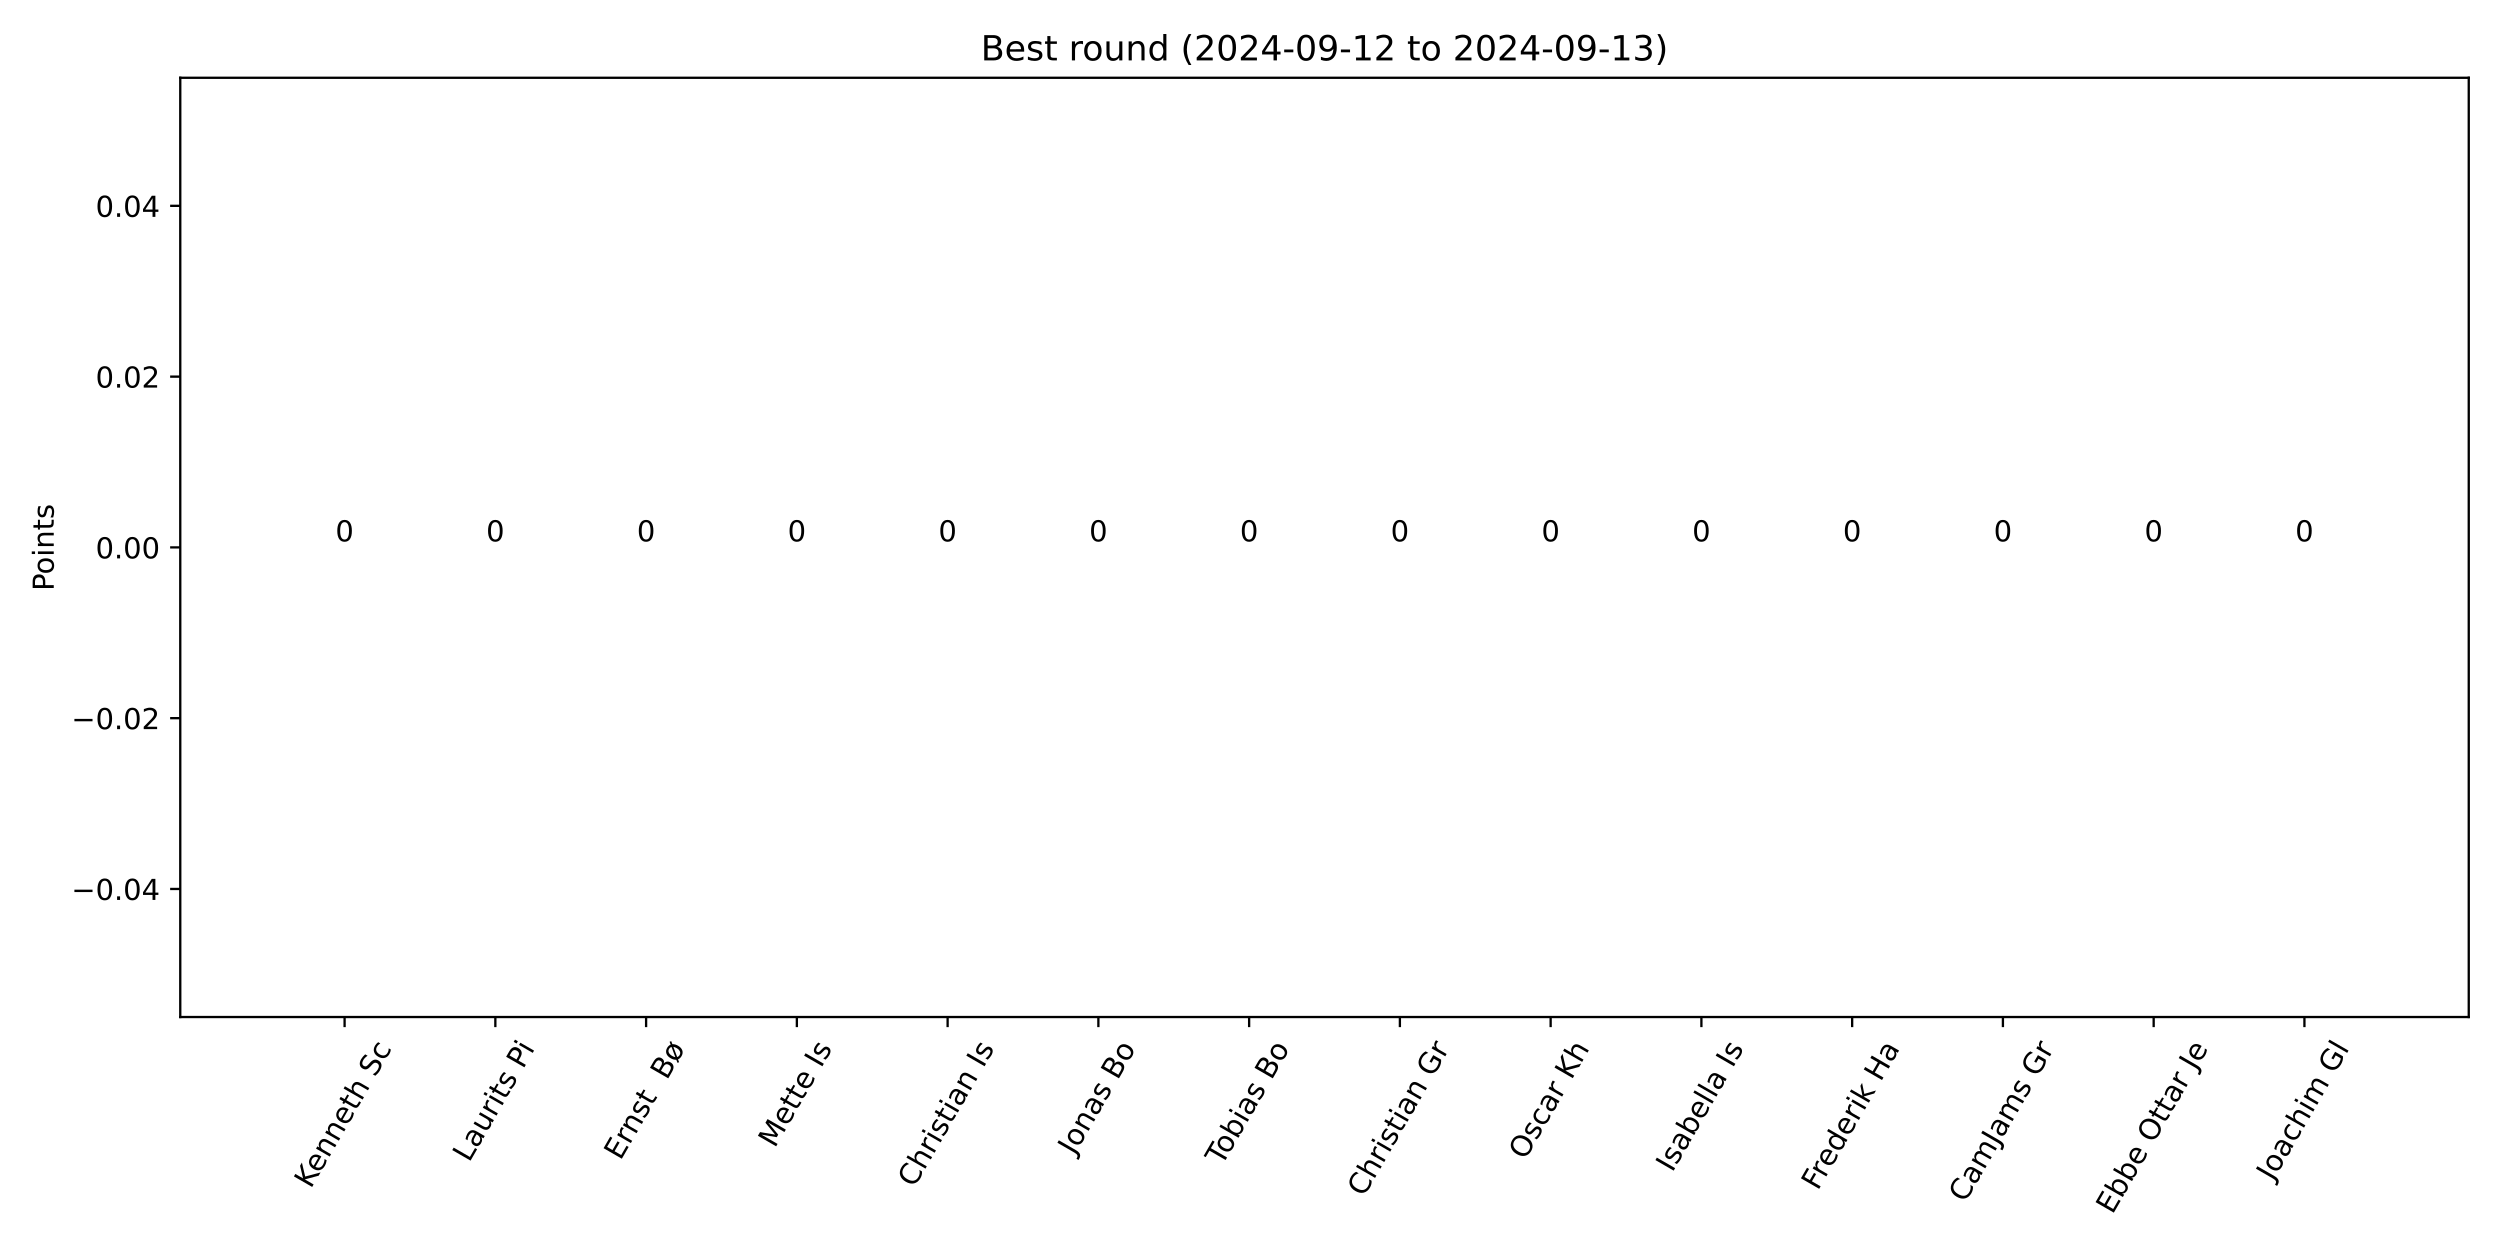
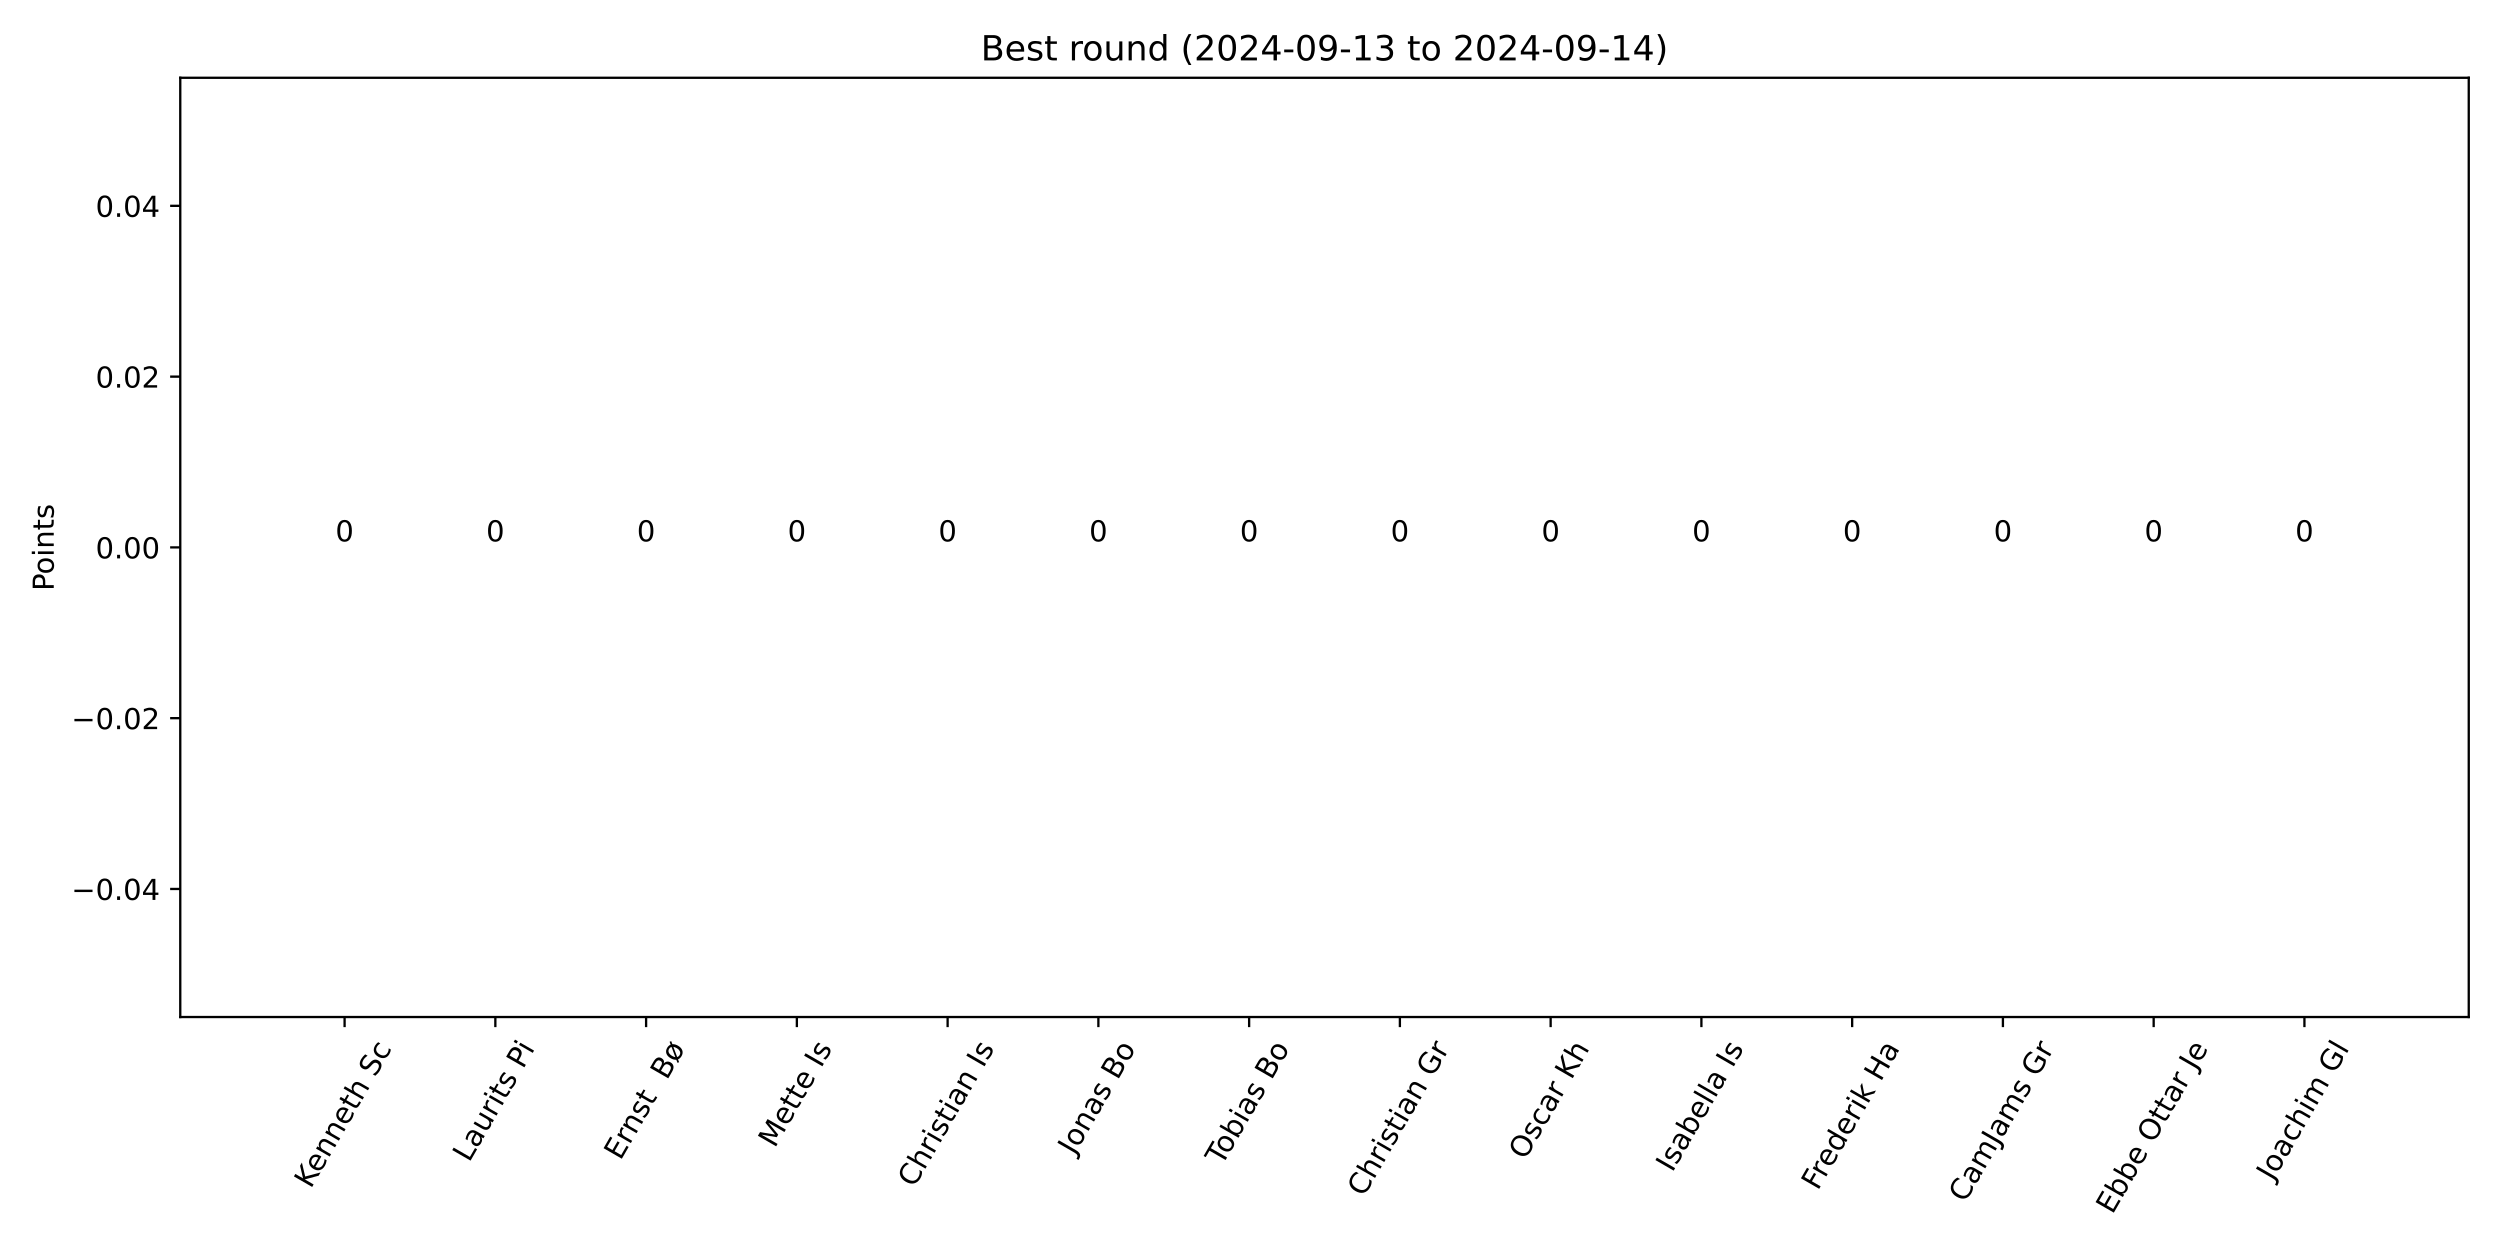
<svg xmlns="http://www.w3.org/2000/svg" xmlns:xlink="http://www.w3.org/1999/xlink" width="864pt" height="432pt" viewBox="0 0 864 432" version="1.1">
  <defs>
    <style type="text/css">*{stroke-linejoin: round; stroke-linecap: butt}</style>
  </defs>
  <g id="figure_1">
    <g id="patch_1">
      <path d="M 0 432  L 864 432  L 864 0  L 0 0  z " style="fill: #ffffff" />
    </g>
    <g id="axes_1">
      <g id="patch_2">
        <path d="M 62.3 351.483  L 853.2 351.483  L 853.2 26.88  L 62.3 26.88  z " style="fill: #ffffff" />
      </g>
      <g id="patch_3">
-         <path d="M 98.25 189.181  L 139.931 189.181  L 139.931 189.181  L 98.25 189.181  z " clip-path="url(#pc762f41854)" style="fill: #1e90ff" />
+         <path d="M 98.25 189.181  L 139.931 189.181  L 139.931 189.181  L 98.25 189.181  z " clip-path="url(#pd5df8dc988)" style="fill: #1e90ff" />
      </g>
      <g id="patch_4">
-         <path d="M 150.351 189.181  L 192.033 189.181  L 192.033 189.181  L 150.351 189.181  z " clip-path="url(#pc762f41854)" style="fill: #1e90ff" />
+         <path d="M 150.351 189.181  L 192.033 189.181  L 192.033 189.181  L 150.351 189.181  z " clip-path="url(#pd5df8dc988)" style="fill: #1e90ff" />
      </g>
      <g id="patch_5">
-         <path d="M 202.453 189.181  L 244.134 189.181  L 244.134 189.181  L 202.453 189.181  z " clip-path="url(#pc762f41854)" style="fill: #1e90ff" />
+         <path d="M 202.453 189.181  L 244.134 189.181  L 244.134 189.181  L 202.453 189.181  z " clip-path="url(#pd5df8dc988)" style="fill: #1e90ff" />
      </g>
      <g id="patch_6">
-         <path d="M 254.554 189.181  L 296.236 189.181  L 296.236 189.181  L 254.554 189.181  z " clip-path="url(#pc762f41854)" style="fill: #1e90ff" />
+         <path d="M 254.554 189.181  L 296.236 189.181  L 296.236 189.181  L 254.554 189.181  z " clip-path="url(#pd5df8dc988)" style="fill: #1e90ff" />
      </g>
      <g id="patch_7">
-         <path d="M 306.656 189.181  L 348.337 189.181  L 348.337 189.181  L 306.656 189.181  z " clip-path="url(#pc762f41854)" style="fill: #1e90ff" />
+         <path d="M 306.656 189.181  L 348.337 189.181  L 348.337 189.181  L 306.656 189.181  z " clip-path="url(#pd5df8dc988)" style="fill: #1e90ff" />
      </g>
      <g id="patch_8">
-         <path d="M 358.757 189.181  L 400.438 189.181  L 400.438 189.181  L 358.757 189.181  z " clip-path="url(#pc762f41854)" style="fill: #1e90ff" />
+         <path d="M 358.757 189.181  L 400.438 189.181  L 400.438 189.181  L 358.757 189.181  z " clip-path="url(#pd5df8dc988)" style="fill: #1e90ff" />
      </g>
      <g id="patch_9">
-         <path d="M 410.859 189.181  L 452.54 189.181  L 452.54 189.181  L 410.859 189.181  z " clip-path="url(#pc762f41854)" style="fill: #1e90ff" />
+         <path d="M 410.859 189.181  L 452.54 189.181  L 452.54 189.181  L 410.859 189.181  z " clip-path="url(#pd5df8dc988)" style="fill: #1e90ff" />
      </g>
      <g id="patch_10">
-         <path d="M 462.96 189.181  L 504.641 189.181  L 504.641 189.181  L 462.96 189.181  z " clip-path="url(#pc762f41854)" style="fill: #1e90ff" />
+         <path d="M 462.96 189.181  L 504.641 189.181  L 504.641 189.181  L 462.96 189.181  z " clip-path="url(#pd5df8dc988)" style="fill: #1e90ff" />
      </g>
      <g id="patch_11">
-         <path d="M 515.062 189.181  L 556.743 189.181  L 556.743 189.181  L 515.062 189.181  z " clip-path="url(#pc762f41854)" style="fill: #1e90ff" />
+         <path d="M 515.062 189.181  L 556.743 189.181  L 556.743 189.181  L 515.062 189.181  z " clip-path="url(#pd5df8dc988)" style="fill: #1e90ff" />
      </g>
      <g id="patch_12">
-         <path d="M 567.163 189.181  L 608.844 189.181  L 608.844 189.181  L 567.163 189.181  z " clip-path="url(#pc762f41854)" style="fill: #1e90ff" />
+         <path d="M 567.163 189.181  L 608.844 189.181  L 608.844 189.181  L 567.163 189.181  z " clip-path="url(#pd5df8dc988)" style="fill: #1e90ff" />
      </g>
      <g id="patch_13">
-         <path d="M 619.264 189.181  L 660.946 189.181  L 660.946 189.181  L 619.264 189.181  z " clip-path="url(#pc762f41854)" style="fill: #1e90ff" />
+         <path d="M 619.264 189.181  L 660.946 189.181  L 660.946 189.181  L 619.264 189.181  z " clip-path="url(#pd5df8dc988)" style="fill: #1e90ff" />
      </g>
      <g id="patch_14">
-         <path d="M 671.366 189.181  L 713.047 189.181  L 713.047 189.181  L 671.366 189.181  z " clip-path="url(#pc762f41854)" style="fill: #1e90ff" />
+         <path d="M 671.366 189.181  L 713.047 189.181  L 713.047 189.181  L 671.366 189.181  z " clip-path="url(#pd5df8dc988)" style="fill: #1e90ff" />
      </g>
      <g id="patch_15">
-         <path d="M 723.467 189.181  L 765.149 189.181  L 765.149 189.181  L 723.467 189.181  z " clip-path="url(#pc762f41854)" style="fill: #1e90ff" />
+         <path d="M 723.467 189.181  L 765.149 189.181  L 765.149 189.181  L 723.467 189.181  z " clip-path="url(#pd5df8dc988)" style="fill: #1e90ff" />
      </g>
      <g id="patch_16">
-         <path d="M 775.569 189.181  L 817.25 189.181  L 817.25 189.181  L 775.569 189.181  z " clip-path="url(#pc762f41854)" style="fill: #1e90ff" />
+         <path d="M 775.569 189.181  L 817.25 189.181  L 817.25 189.181  L 775.569 189.181  z " clip-path="url(#pd5df8dc988)" style="fill: #1e90ff" />
      </g>
      <g id="matplotlib.axis_1">
        <g id="xtick_1">
          <g id="line2d_1">
            <defs>
-               <path id="md2d6259fc5" d="M 0 0  L 0 3.5  " style="stroke: #000000; stroke-width: 0.8" />
+               <path id="m46b2c7b8e3" d="M 0 0  L 0 3.5  " style="stroke: #000000; stroke-width: 0.8" />
            </defs>
            <g>
-               <use xlink:href="#md2d6259fc5" x="119.091" y="351.483" style="stroke: #000000; stroke-width: 0.8" />
+               <use xlink:href="#m46b2c7b8e3" x="119.091" y="351.483" style="stroke: #000000; stroke-width: 0.8" />
            </g>
          </g>
          <g id="text_1">
            <g transform="translate(107.3998 411.0581) rotate(-60) scale(0.1 -0.1)">
              <defs>
                <path id="DejaVuSans-4b" d="M 628 4666  L 1259 4666  L 1259 2694  L 3353 4666  L 4166 4666  L 1850 2491  L 4331 0  L 3500 0  L 1259 2247  L 1259 0  L 628 0  L 628 4666  z " transform="scale(0.015625)" />
                <path id="DejaVuSans-65" d="M 3597 1894  L 3597 1613  L 953 1613  Q 991 1019 1311 708  Q 1631 397 2203 397  Q 2534 397 2845 478  Q 3156 559 3463 722  L 3463 178  Q 3153 47 2828 -22  Q 2503 -91 2169 -91  Q 1331 -91 842 396  Q 353 884 353 1716  Q 353 2575 817 3079  Q 1281 3584 2069 3584  Q 2775 3584 3186 3129  Q 3597 2675 3597 1894  z M 3022 2063  Q 3016 2534 2758 2815  Q 2500 3097 2075 3097  Q 1594 3097 1305 2825  Q 1016 2553 972 2059  L 3022 2063  z " transform="scale(0.015625)" />
                <path id="DejaVuSans-6e" d="M 3513 2113  L 3513 0  L 2938 0  L 2938 2094  Q 2938 2591 2744 2837  Q 2550 3084 2163 3084  Q 1697 3084 1428 2787  Q 1159 2491 1159 1978  L 1159 0  L 581 0  L 581 3500  L 1159 3500  L 1159 2956  Q 1366 3272 1645 3428  Q 1925 3584 2291 3584  Q 2894 3584 3203 3211  Q 3513 2838 3513 2113  z " transform="scale(0.015625)" />
                <path id="DejaVuSans-74" d="M 1172 4494  L 1172 3500  L 2356 3500  L 2356 3053  L 1172 3053  L 1172 1153  Q 1172 725 1289 603  Q 1406 481 1766 481  L 2356 481  L 2356 0  L 1766 0  Q 1100 0 847 248  Q 594 497 594 1153  L 594 3053  L 172 3053  L 172 3500  L 594 3500  L 594 4494  L 1172 4494  z " transform="scale(0.015625)" />
                <path id="DejaVuSans-68" d="M 3513 2113  L 3513 0  L 2938 0  L 2938 2094  Q 2938 2591 2744 2837  Q 2550 3084 2163 3084  Q 1697 3084 1428 2787  Q 1159 2491 1159 1978  L 1159 0  L 581 0  L 581 4863  L 1159 4863  L 1159 2956  Q 1366 3272 1645 3428  Q 1925 3584 2291 3584  Q 2894 3584 3203 3211  Q 3513 2838 3513 2113  z " transform="scale(0.015625)" />
                <path id="DejaVuSans-20" transform="scale(0.015625)" />
                <path id="DejaVuSans-53" d="M 3425 4513  L 3425 3897  Q 3066 4069 2747 4153  Q 2428 4238 2131 4238  Q 1616 4238 1336 4038  Q 1056 3838 1056 3469  Q 1056 3159 1242 3001  Q 1428 2844 1947 2747  L 2328 2669  Q 3034 2534 3370 2195  Q 3706 1856 3706 1288  Q 3706 609 3251 259  Q 2797 -91 1919 -91  Q 1588 -91 1214 -16  Q 841 59 441 206  L 441 856  Q 825 641 1194 531  Q 1563 422 1919 422  Q 2459 422 2753 634  Q 3047 847 3047 1241  Q 3047 1584 2836 1778  Q 2625 1972 2144 2069  L 1759 2144  Q 1053 2284 737 2584  Q 422 2884 422 3419  Q 422 4038 858 4394  Q 1294 4750 2059 4750  Q 2388 4750 2728 4690  Q 3069 4631 3425 4513  z " transform="scale(0.015625)" />
                <path id="DejaVuSans-63" d="M 3122 3366  L 3122 2828  Q 2878 2963 2633 3030  Q 2388 3097 2138 3097  Q 1578 3097 1268 2742  Q 959 2388 959 1747  Q 959 1106 1268 751  Q 1578 397 2138 397  Q 2388 397 2633 464  Q 2878 531 3122 666  L 3122 134  Q 2881 22 2623 -34  Q 2366 -91 2075 -91  Q 1284 -91 818 406  Q 353 903 353 1747  Q 353 2603 823 3093  Q 1294 3584 2113 3584  Q 2378 3584 2631 3529  Q 2884 3475 3122 3366  z " transform="scale(0.015625)" />
              </defs>
              <use xlink:href="#DejaVuSans-4b" />
              <use xlink:href="#DejaVuSans-65" x="60.576" />
              <use xlink:href="#DejaVuSans-6e" x="122.1" />
              <use xlink:href="#DejaVuSans-6e" x="185.479" />
              <use xlink:href="#DejaVuSans-65" x="248.857" />
              <use xlink:href="#DejaVuSans-74" x="310.381" />
              <use xlink:href="#DejaVuSans-68" x="349.59" />
              <use xlink:href="#DejaVuSans-20" x="412.969" />
              <use xlink:href="#DejaVuSans-53" x="444.756" />
              <use xlink:href="#DejaVuSans-63" x="508.232" />
            </g>
          </g>
        </g>
        <g id="xtick_2">
          <g id="line2d_2">
            <g>
-               <use xlink:href="#md2d6259fc5" x="171.192" y="351.483" style="stroke: #000000; stroke-width: 0.8" />
+               <use xlink:href="#m46b2c7b8e3" x="171.192" y="351.483" style="stroke: #000000; stroke-width: 0.8" />
            </g>
          </g>
          <g id="text_2">
            <g transform="translate(162.1274 401.9608) rotate(-60) scale(0.1 -0.1)">
              <defs>
                <path id="DejaVuSans-4c" d="M 628 4666  L 1259 4666  L 1259 531  L 3531 531  L 3531 0  L 628 0  L 628 4666  z " transform="scale(0.015625)" />
                <path id="DejaVuSans-61" d="M 2194 1759  Q 1497 1759 1228 1600  Q 959 1441 959 1056  Q 959 750 1161 570  Q 1363 391 1709 391  Q 2188 391 2477 730  Q 2766 1069 2766 1631  L 2766 1759  L 2194 1759  z M 3341 1997  L 3341 0  L 2766 0  L 2766 531  Q 2569 213 2275 61  Q 1981 -91 1556 -91  Q 1019 -91 701 211  Q 384 513 384 1019  Q 384 1609 779 1909  Q 1175 2209 1959 2209  L 2766 2209  L 2766 2266  Q 2766 2663 2505 2880  Q 2244 3097 1772 3097  Q 1472 3097 1187 3025  Q 903 2953 641 2809  L 641 3341  Q 956 3463 1253 3523  Q 1550 3584 1831 3584  Q 2591 3584 2966 3190  Q 3341 2797 3341 1997  z " transform="scale(0.015625)" />
                <path id="DejaVuSans-75" d="M 544 1381  L 544 3500  L 1119 3500  L 1119 1403  Q 1119 906 1312 657  Q 1506 409 1894 409  Q 2359 409 2629 706  Q 2900 1003 2900 1516  L 2900 3500  L 3475 3500  L 3475 0  L 2900 0  L 2900 538  Q 2691 219 2414 64  Q 2138 -91 1772 -91  Q 1169 -91 856 284  Q 544 659 544 1381  z M 1991 3584  L 1991 3584  z " transform="scale(0.015625)" />
                <path id="DejaVuSans-72" d="M 2631 2963  Q 2534 3019 2420 3045  Q 2306 3072 2169 3072  Q 1681 3072 1420 2755  Q 1159 2438 1159 1844  L 1159 0  L 581 0  L 581 3500  L 1159 3500  L 1159 2956  Q 1341 3275 1631 3429  Q 1922 3584 2338 3584  Q 2397 3584 2469 3576  Q 2541 3569 2628 3553  L 2631 2963  z " transform="scale(0.015625)" />
                <path id="DejaVuSans-69" d="M 603 3500  L 1178 3500  L 1178 0  L 603 0  L 603 3500  z M 603 4863  L 1178 4863  L 1178 4134  L 603 4134  L 603 4863  z " transform="scale(0.015625)" />
                <path id="DejaVuSans-73" d="M 2834 3397  L 2834 2853  Q 2591 2978 2328 3040  Q 2066 3103 1784 3103  Q 1356 3103 1142 2972  Q 928 2841 928 2578  Q 928 2378 1081 2264  Q 1234 2150 1697 2047  L 1894 2003  Q 2506 1872 2764 1633  Q 3022 1394 3022 966  Q 3022 478 2636 193  Q 2250 -91 1575 -91  Q 1294 -91 989 -36  Q 684 19 347 128  L 347 722  Q 666 556 975 473  Q 1284 391 1588 391  Q 1994 391 2212 530  Q 2431 669 2431 922  Q 2431 1156 2273 1281  Q 2116 1406 1581 1522  L 1381 1569  Q 847 1681 609 1914  Q 372 2147 372 2553  Q 372 3047 722 3315  Q 1072 3584 1716 3584  Q 2034 3584 2315 3537  Q 2597 3491 2834 3397  z " transform="scale(0.015625)" />
                <path id="DejaVuSans-50" d="M 1259 4147  L 1259 2394  L 2053 2394  Q 2494 2394 2734 2622  Q 2975 2850 2975 3272  Q 2975 3691 2734 3919  Q 2494 4147 2053 4147  L 1259 4147  z M 628 4666  L 2053 4666  Q 2838 4666 3239 4311  Q 3641 3956 3641 3272  Q 3641 2581 3239 2228  Q 2838 1875 2053 1875  L 1259 1875  L 1259 0  L 628 0  L 628 4666  z " transform="scale(0.015625)" />
              </defs>
              <use xlink:href="#DejaVuSans-4c" />
              <use xlink:href="#DejaVuSans-61" x="55.713" />
              <use xlink:href="#DejaVuSans-75" x="116.992" />
              <use xlink:href="#DejaVuSans-72" x="180.371" />
              <use xlink:href="#DejaVuSans-69" x="221.484" />
              <use xlink:href="#DejaVuSans-74" x="249.268" />
              <use xlink:href="#DejaVuSans-73" x="288.477" />
              <use xlink:href="#DejaVuSans-20" x="340.576" />
              <use xlink:href="#DejaVuSans-50" x="372.363" />
              <use xlink:href="#DejaVuSans-69" x="430.416" />
            </g>
          </g>
        </g>
        <g id="xtick_3">
          <g id="line2d_3">
            <g>
-               <use xlink:href="#md2d6259fc5" x="223.293" y="351.483" style="stroke: #000000; stroke-width: 0.8" />
+               <use xlink:href="#m46b2c7b8e3" x="223.293" y="351.483" style="stroke: #000000; stroke-width: 0.8" />
            </g>
          </g>
          <g id="text_3">
            <g transform="translate(214.4187 401.3031) rotate(-60) scale(0.1 -0.1)">
              <defs>
                <path id="DejaVuSans-45" d="M 628 4666  L 3578 4666  L 3578 4134  L 1259 4134  L 1259 2753  L 3481 2753  L 3481 2222  L 1259 2222  L 1259 531  L 3634 531  L 3634 0  L 628 0  L 628 4666  z " transform="scale(0.015625)" />
                <path id="DejaVuSans-42" d="M 1259 2228  L 1259 519  L 2272 519  Q 2781 519 3026 730  Q 3272 941 3272 1375  Q 3272 1813 3026 2020  Q 2781 2228 2272 2228  L 1259 2228  z M 1259 4147  L 1259 2741  L 2194 2741  Q 2656 2741 2882 2914  Q 3109 3088 3109 3444  Q 3109 3797 2882 3972  Q 2656 4147 2194 4147  L 1259 4147  z M 628 4666  L 2241 4666  Q 2963 4666 3353 4366  Q 3744 4066 3744 3513  Q 3744 3084 3544 2831  Q 3344 2578 2956 2516  Q 3422 2416 3680 2098  Q 3938 1781 3938 1306  Q 3938 681 3513 340  Q 3088 0 2303 0  L 628 0  L 628 4666  z " transform="scale(0.015625)" />
                <path id="DejaVuSans-f8" d="M 2828 2503  L 1306 653  Q 1434 522 1595 459  Q 1756 397 1959 397  Q 2419 397 2687 759  Q 2956 1122 2956 1747  Q 2956 1994 2925 2176  Q 2894 2359 2828 2503  z M 2606 2841  Q 2475 2969 2314 3033  Q 2153 3097 1959 3097  Q 1488 3097 1223 2730  Q 959 2363 959 1703  Q 959 1478 989 1306  Q 1019 1134 1081 991  L 2606 2841  z M 691 519  Q 522 759 437 1067  Q 353 1375 353 1747  Q 353 2609 779 3096  Q 1206 3584 1959 3584  Q 2250 3584 2498 3504  Q 2747 3425 2956 3263  L 3391 3788  L 3688 3541  L 3231 2981  Q 3397 2741 3481 2431  Q 3566 2122 3566 1747  Q 3566 888 3137 398  Q 2709 -91 1959 -91  Q 1659 -91 1407 -9  Q 1156 72 959 231  L 525 -294  L 225 -50  L 691 519  z " transform="scale(0.015625)" />
              </defs>
              <use xlink:href="#DejaVuSans-45" />
              <use xlink:href="#DejaVuSans-72" x="63.184" />
              <use xlink:href="#DejaVuSans-6e" x="102.547" />
              <use xlink:href="#DejaVuSans-73" x="165.926" />
              <use xlink:href="#DejaVuSans-74" x="218.025" />
              <use xlink:href="#DejaVuSans-20" x="257.234" />
              <use xlink:href="#DejaVuSans-20" x="289.021" />
              <use xlink:href="#DejaVuSans-42" x="320.809" />
              <use xlink:href="#DejaVuSans-f8" x="389.412" />
            </g>
          </g>
        </g>
        <g id="xtick_4">
          <g id="line2d_4">
            <g>
-               <use xlink:href="#md2d6259fc5" x="275.395" y="351.483" style="stroke: #000000; stroke-width: 0.8" />
+               <use xlink:href="#m46b2c7b8e3" x="275.395" y="351.483" style="stroke: #000000; stroke-width: 0.8" />
            </g>
          </g>
          <g id="text_4">
            <g transform="translate(267.7565 397.0204) rotate(-60) scale(0.1 -0.1)">
              <defs>
                <path id="DejaVuSans-4d" d="M 628 4666  L 1569 4666  L 2759 1491  L 3956 4666  L 4897 4666  L 4897 0  L 4281 0  L 4281 4097  L 3078 897  L 2444 897  L 1241 4097  L 1241 0  L 628 0  L 628 4666  z " transform="scale(0.015625)" />
                <path id="DejaVuSans-49" d="M 628 4666  L 1259 4666  L 1259 0  L 628 0  L 628 4666  z " transform="scale(0.015625)" />
              </defs>
              <use xlink:href="#DejaVuSans-4d" />
              <use xlink:href="#DejaVuSans-65" x="86.279" />
              <use xlink:href="#DejaVuSans-74" x="147.803" />
              <use xlink:href="#DejaVuSans-74" x="187.012" />
              <use xlink:href="#DejaVuSans-65" x="226.221" />
              <use xlink:href="#DejaVuSans-20" x="287.744" />
              <use xlink:href="#DejaVuSans-49" x="319.531" />
              <use xlink:href="#DejaVuSans-73" x="349.023" />
            </g>
          </g>
        </g>
        <g id="xtick_5">
          <g id="line2d_5">
            <g>
-               <use xlink:href="#md2d6259fc5" x="327.496" y="351.483" style="stroke: #000000; stroke-width: 0.8" />
+               <use xlink:href="#m46b2c7b8e3" x="327.496" y="351.483" style="stroke: #000000; stroke-width: 0.8" />
            </g>
          </g>
          <g id="text_5">
            <g transform="translate(315.906 410.7103) rotate(-60) scale(0.1 -0.1)">
              <defs>
                <path id="DejaVuSans-43" d="M 4122 4306  L 4122 3641  Q 3803 3938 3442 4084  Q 3081 4231 2675 4231  Q 1875 4231 1450 3742  Q 1025 3253 1025 2328  Q 1025 1406 1450 917  Q 1875 428 2675 428  Q 3081 428 3442 575  Q 3803 722 4122 1019  L 4122 359  Q 3791 134 3420 21  Q 3050 -91 2638 -91  Q 1578 -91 968 557  Q 359 1206 359 2328  Q 359 3453 968 4101  Q 1578 4750 2638 4750  Q 3056 4750 3426 4639  Q 3797 4528 4122 4306  z " transform="scale(0.015625)" />
              </defs>
              <use xlink:href="#DejaVuSans-43" />
              <use xlink:href="#DejaVuSans-68" x="69.824" />
              <use xlink:href="#DejaVuSans-72" x="133.203" />
              <use xlink:href="#DejaVuSans-69" x="174.316" />
              <use xlink:href="#DejaVuSans-73" x="202.1" />
              <use xlink:href="#DejaVuSans-74" x="254.199" />
              <use xlink:href="#DejaVuSans-69" x="293.408" />
              <use xlink:href="#DejaVuSans-61" x="321.191" />
              <use xlink:href="#DejaVuSans-6e" x="382.471" />
              <use xlink:href="#DejaVuSans-20" x="445.85" />
              <use xlink:href="#DejaVuSans-49" x="477.637" />
              <use xlink:href="#DejaVuSans-73" x="507.129" />
            </g>
          </g>
        </g>
        <g id="xtick_6">
          <g id="line2d_6">
            <g>
-               <use xlink:href="#md2d6259fc5" x="379.598" y="351.483" style="stroke: #000000; stroke-width: 0.8" />
+               <use xlink:href="#m46b2c7b8e3" x="379.598" y="351.483" style="stroke: #000000; stroke-width: 0.8" />
            </g>
          </g>
          <g id="text_6">
            <g transform="translate(371.2621 399.4358) rotate(-60) scale(0.1 -0.1)">
              <defs>
                <path id="DejaVuSans-4a" d="M 628 4666  L 1259 4666  L 1259 325  Q 1259 -519 939 -900  Q 619 -1281 -91 -1281  L -331 -1281  L -331 -750  L -134 -750  Q 284 -750 456 -515  Q 628 -281 628 325  L 628 4666  z " transform="scale(0.015625)" />
                <path id="DejaVuSans-6f" d="M 1959 3097  Q 1497 3097 1228 2736  Q 959 2375 959 1747  Q 959 1119 1226 758  Q 1494 397 1959 397  Q 2419 397 2687 759  Q 2956 1122 2956 1747  Q 2956 2369 2687 2733  Q 2419 3097 1959 3097  z M 1959 3584  Q 2709 3584 3137 3096  Q 3566 2609 3566 1747  Q 3566 888 3137 398  Q 2709 -91 1959 -91  Q 1206 -91 779 398  Q 353 888 353 1747  Q 353 2609 779 3096  Q 1206 3584 1959 3584  z " transform="scale(0.015625)" />
              </defs>
              <use xlink:href="#DejaVuSans-4a" />
              <use xlink:href="#DejaVuSans-6f" x="29.492" />
              <use xlink:href="#DejaVuSans-6e" x="90.674" />
              <use xlink:href="#DejaVuSans-61" x="154.053" />
              <use xlink:href="#DejaVuSans-73" x="215.332" />
              <use xlink:href="#DejaVuSans-20" x="267.432" />
              <use xlink:href="#DejaVuSans-42" x="299.219" />
              <use xlink:href="#DejaVuSans-6f" x="367.822" />
            </g>
          </g>
        </g>
        <g id="xtick_7">
          <g id="line2d_7">
            <g>
-               <use xlink:href="#md2d6259fc5" x="431.699" y="351.483" style="stroke: #000000; stroke-width: 0.8" />
+               <use xlink:href="#m46b2c7b8e3" x="431.699" y="351.483" style="stroke: #000000; stroke-width: 0.8" />
            </g>
          </g>
          <g id="text_7">
            <g transform="translate(422.3019 403.1137) rotate(-60) scale(0.1 -0.1)">
              <defs>
                <path id="DejaVuSans-54" d="M -19 4666  L 3928 4666  L 3928 4134  L 2272 4134  L 2272 0  L 1638 0  L 1638 4134  L -19 4134  L -19 4666  z " transform="scale(0.015625)" />
                <path id="DejaVuSans-62" d="M 3116 1747  Q 3116 2381 2855 2742  Q 2594 3103 2138 3103  Q 1681 3103 1420 2742  Q 1159 2381 1159 1747  Q 1159 1113 1420 752  Q 1681 391 2138 391  Q 2594 391 2855 752  Q 3116 1113 3116 1747  z M 1159 2969  Q 1341 3281 1617 3432  Q 1894 3584 2278 3584  Q 2916 3584 3314 3078  Q 3713 2572 3713 1747  Q 3713 922 3314 415  Q 2916 -91 2278 -91  Q 1894 -91 1617 61  Q 1341 213 1159 525  L 1159 0  L 581 0  L 581 4863  L 1159 4863  L 1159 2969  z " transform="scale(0.015625)" />
              </defs>
              <use xlink:href="#DejaVuSans-54" />
              <use xlink:href="#DejaVuSans-6f" x="44.084" />
              <use xlink:href="#DejaVuSans-62" x="105.266" />
              <use xlink:href="#DejaVuSans-69" x="168.742" />
              <use xlink:href="#DejaVuSans-61" x="196.525" />
              <use xlink:href="#DejaVuSans-73" x="257.805" />
              <use xlink:href="#DejaVuSans-20" x="309.904" />
              <use xlink:href="#DejaVuSans-42" x="341.691" />
              <use xlink:href="#DejaVuSans-6f" x="410.295" />
            </g>
          </g>
        </g>
        <g id="xtick_8">
          <g id="line2d_8">
            <g>
-               <use xlink:href="#md2d6259fc5" x="483.801" y="351.483" style="stroke: #000000; stroke-width: 0.8" />
+               <use xlink:href="#m46b2c7b8e3" x="483.801" y="351.483" style="stroke: #000000; stroke-width: 0.8" />
            </g>
          </g>
          <g id="text_8">
            <g transform="translate(471.2853 413.9146) rotate(-60) scale(0.1 -0.1)">
              <defs>
                <path id="DejaVuSans-47" d="M 3809 666  L 3809 1919  L 2778 1919  L 2778 2438  L 4434 2438  L 4434 434  Q 4069 175 3628 42  Q 3188 -91 2688 -91  Q 1594 -91 976 548  Q 359 1188 359 2328  Q 359 3472 976 4111  Q 1594 4750 2688 4750  Q 3144 4750 3555 4637  Q 3966 4525 4313 4306  L 4313 3634  Q 3963 3931 3569 4081  Q 3175 4231 2741 4231  Q 1884 4231 1454 3753  Q 1025 3275 1025 2328  Q 1025 1384 1454 906  Q 1884 428 2741 428  Q 3075 428 3337 486  Q 3600 544 3809 666  z " transform="scale(0.015625)" />
              </defs>
              <use xlink:href="#DejaVuSans-43" />
              <use xlink:href="#DejaVuSans-68" x="69.824" />
              <use xlink:href="#DejaVuSans-72" x="133.203" />
              <use xlink:href="#DejaVuSans-69" x="174.316" />
              <use xlink:href="#DejaVuSans-73" x="202.1" />
              <use xlink:href="#DejaVuSans-74" x="254.199" />
              <use xlink:href="#DejaVuSans-69" x="293.408" />
              <use xlink:href="#DejaVuSans-61" x="321.191" />
              <use xlink:href="#DejaVuSans-6e" x="382.471" />
              <use xlink:href="#DejaVuSans-20" x="445.85" />
              <use xlink:href="#DejaVuSans-47" x="477.637" />
              <use xlink:href="#DejaVuSans-72" x="555.127" />
            </g>
          </g>
        </g>
        <g id="xtick_9">
          <g id="line2d_9">
            <g>
-               <use xlink:href="#md2d6259fc5" x="535.902" y="351.483" style="stroke: #000000; stroke-width: 0.8" />
+               <use xlink:href="#m46b2c7b8e3" x="535.902" y="351.483" style="stroke: #000000; stroke-width: 0.8" />
            </g>
          </g>
          <g id="text_9">
            <g transform="translate(527.0688 401.1597) rotate(-60) scale(0.1 -0.1)">
              <defs>
                <path id="DejaVuSans-4f" d="M 2522 4238  Q 1834 4238 1429 3725  Q 1025 3213 1025 2328  Q 1025 1447 1429 934  Q 1834 422 2522 422  Q 3209 422 3611 934  Q 4013 1447 4013 2328  Q 4013 3213 3611 3725  Q 3209 4238 2522 4238  z M 2522 4750  Q 3503 4750 4090 4092  Q 4678 3434 4678 2328  Q 4678 1225 4090 567  Q 3503 -91 2522 -91  Q 1538 -91 948 565  Q 359 1222 359 2328  Q 359 3434 948 4092  Q 1538 4750 2522 4750  z " transform="scale(0.015625)" />
              </defs>
              <use xlink:href="#DejaVuSans-4f" />
              <use xlink:href="#DejaVuSans-73" x="78.711" />
              <use xlink:href="#DejaVuSans-63" x="130.811" />
              <use xlink:href="#DejaVuSans-61" x="185.791" />
              <use xlink:href="#DejaVuSans-72" x="247.07" />
              <use xlink:href="#DejaVuSans-20" x="288.184" />
              <use xlink:href="#DejaVuSans-4b" x="319.971" />
              <use xlink:href="#DejaVuSans-68" x="385.547" />
            </g>
          </g>
        </g>
        <g id="xtick_10">
          <g id="line2d_10">
            <g>
-               <use xlink:href="#md2d6259fc5" x="588.004" y="351.483" style="stroke: #000000; stroke-width: 0.8" />
+               <use xlink:href="#m46b2c7b8e3" x="588.004" y="351.483" style="stroke: #000000; stroke-width: 0.8" />
            </g>
          </g>
          <g id="text_10">
            <g transform="translate(577.9406 405.4195) rotate(-60) scale(0.1 -0.1)">
              <defs>
                <path id="DejaVuSans-6c" d="M 603 4863  L 1178 4863  L 1178 0  L 603 0  L 603 4863  z " transform="scale(0.015625)" />
              </defs>
              <use xlink:href="#DejaVuSans-49" />
              <use xlink:href="#DejaVuSans-73" x="29.492" />
              <use xlink:href="#DejaVuSans-61" x="81.592" />
              <use xlink:href="#DejaVuSans-62" x="142.871" />
              <use xlink:href="#DejaVuSans-65" x="206.348" />
              <use xlink:href="#DejaVuSans-6c" x="267.871" />
              <use xlink:href="#DejaVuSans-6c" x="295.654" />
              <use xlink:href="#DejaVuSans-61" x="323.438" />
              <use xlink:href="#DejaVuSans-20" x="384.717" />
              <use xlink:href="#DejaVuSans-49" x="416.504" />
              <use xlink:href="#DejaVuSans-73" x="445.996" />
            </g>
          </g>
        </g>
        <g id="xtick_11">
          <g id="line2d_11">
            <g>
-               <use xlink:href="#md2d6259fc5" x="640.105" y="351.483" style="stroke: #000000; stroke-width: 0.8" />
+               <use xlink:href="#m46b2c7b8e3" x="640.105" y="351.483" style="stroke: #000000; stroke-width: 0.8" />
            </g>
          </g>
          <g id="text_11">
            <g transform="translate(628.2264 411.709) rotate(-60) scale(0.1 -0.1)">
              <defs>
                <path id="DejaVuSans-46" d="M 628 4666  L 3309 4666  L 3309 4134  L 1259 4134  L 1259 2759  L 3109 2759  L 3109 2228  L 1259 2228  L 1259 0  L 628 0  L 628 4666  z " transform="scale(0.015625)" />
                <path id="DejaVuSans-64" d="M 2906 2969  L 2906 4863  L 3481 4863  L 3481 0  L 2906 0  L 2906 525  Q 2725 213 2448 61  Q 2172 -91 1784 -91  Q 1150 -91 751 415  Q 353 922 353 1747  Q 353 2572 751 3078  Q 1150 3584 1784 3584  Q 2172 3584 2448 3432  Q 2725 3281 2906 2969  z M 947 1747  Q 947 1113 1208 752  Q 1469 391 1925 391  Q 2381 391 2643 752  Q 2906 1113 2906 1747  Q 2906 2381 2643 2742  Q 2381 3103 1925 3103  Q 1469 3103 1208 2742  Q 947 2381 947 1747  z " transform="scale(0.015625)" />
                <path id="DejaVuSans-6b" d="M 581 4863  L 1159 4863  L 1159 1991  L 2875 3500  L 3609 3500  L 1753 1863  L 3688 0  L 2938 0  L 1159 1709  L 1159 0  L 581 0  L 581 4863  z " transform="scale(0.015625)" />
                <path id="DejaVuSans-48" d="M 628 4666  L 1259 4666  L 1259 2753  L 3553 2753  L 3553 4666  L 4184 4666  L 4184 0  L 3553 0  L 3553 2222  L 1259 2222  L 1259 0  L 628 0  L 628 4666  z " transform="scale(0.015625)" />
              </defs>
              <use xlink:href="#DejaVuSans-46" />
              <use xlink:href="#DejaVuSans-72" x="50.27" />
              <use xlink:href="#DejaVuSans-65" x="89.133" />
              <use xlink:href="#DejaVuSans-64" x="150.656" />
              <use xlink:href="#DejaVuSans-65" x="214.133" />
              <use xlink:href="#DejaVuSans-72" x="275.656" />
              <use xlink:href="#DejaVuSans-69" x="316.77" />
              <use xlink:href="#DejaVuSans-6b" x="344.553" />
              <use xlink:href="#DejaVuSans-20" x="402.463" />
              <use xlink:href="#DejaVuSans-48" x="434.25" />
              <use xlink:href="#DejaVuSans-61" x="509.445" />
            </g>
          </g>
        </g>
        <g id="xtick_12">
          <g id="line2d_12">
            <g>
-               <use xlink:href="#md2d6259fc5" x="692.207" y="351.483" style="stroke: #000000; stroke-width: 0.8" />
+               <use xlink:href="#m46b2c7b8e3" x="692.207" y="351.483" style="stroke: #000000; stroke-width: 0.8" />
            </g>
          </g>
          <g id="text_12">
            <g transform="translate(679.1169 415.9038) rotate(-60) scale(0.1 -0.1)">
              <defs>
                <path id="DejaVuSans-6d" d="M 3328 2828  Q 3544 3216 3844 3400  Q 4144 3584 4550 3584  Q 5097 3584 5394 3201  Q 5691 2819 5691 2113  L 5691 0  L 5113 0  L 5113 2094  Q 5113 2597 4934 2840  Q 4756 3084 4391 3084  Q 3944 3084 3684 2787  Q 3425 2491 3425 1978  L 3425 0  L 2847 0  L 2847 2094  Q 2847 2600 2669 2842  Q 2491 3084 2119 3084  Q 1678 3084 1418 2786  Q 1159 2488 1159 1978  L 1159 0  L 581 0  L 581 3500  L 1159 3500  L 1159 2956  Q 1356 3278 1631 3431  Q 1906 3584 2284 3584  Q 2666 3584 2933 3390  Q 3200 3197 3328 2828  z " transform="scale(0.015625)" />
              </defs>
              <use xlink:href="#DejaVuSans-43" />
              <use xlink:href="#DejaVuSans-61" x="69.824" />
              <use xlink:href="#DejaVuSans-6d" x="131.104" />
              <use xlink:href="#DejaVuSans-4a" x="228.516" />
              <use xlink:href="#DejaVuSans-61" x="258.008" />
              <use xlink:href="#DejaVuSans-6d" x="319.287" />
              <use xlink:href="#DejaVuSans-73" x="416.699" />
              <use xlink:href="#DejaVuSans-20" x="468.799" />
              <use xlink:href="#DejaVuSans-47" x="500.586" />
              <use xlink:href="#DejaVuSans-72" x="578.076" />
            </g>
          </g>
        </g>
        <g id="xtick_13">
          <g id="line2d_13">
            <g>
-               <use xlink:href="#md2d6259fc5" x="744.308" y="351.483" style="stroke: #000000; stroke-width: 0.8" />
+               <use xlink:href="#m46b2c7b8e3" x="744.308" y="351.483" style="stroke: #000000; stroke-width: 0.8" />
            </g>
          </g>
          <g id="text_13">
            <g transform="translate(730.0527 419.9416) rotate(-60) scale(0.1 -0.1)">
              <use xlink:href="#DejaVuSans-45" />
              <use xlink:href="#DejaVuSans-62" x="63.184" />
              <use xlink:href="#DejaVuSans-62" x="126.66" />
              <use xlink:href="#DejaVuSans-65" x="190.137" />
              <use xlink:href="#DejaVuSans-20" x="251.66" />
              <use xlink:href="#DejaVuSans-4f" x="283.447" />
              <use xlink:href="#DejaVuSans-74" x="362.158" />
              <use xlink:href="#DejaVuSans-74" x="401.367" />
              <use xlink:href="#DejaVuSans-61" x="440.576" />
              <use xlink:href="#DejaVuSans-72" x="501.855" />
              <use xlink:href="#DejaVuSans-20" x="542.969" />
              <use xlink:href="#DejaVuSans-4a" x="574.756" />
              <use xlink:href="#DejaVuSans-65" x="604.248" />
            </g>
          </g>
        </g>
        <g id="xtick_14">
          <g id="line2d_14">
            <g>
-               <use xlink:href="#md2d6259fc5" x="796.409" y="351.483" style="stroke: #000000; stroke-width: 0.8" />
+               <use xlink:href="#m46b2c7b8e3" x="796.409" y="351.483" style="stroke: #000000; stroke-width: 0.8" />
            </g>
          </g>
          <g id="text_14">
            <g transform="translate(785.485 408.4032) rotate(-60) scale(0.1 -0.1)">
              <use xlink:href="#DejaVuSans-4a" />
              <use xlink:href="#DejaVuSans-6f" x="29.492" />
              <use xlink:href="#DejaVuSans-61" x="90.674" />
              <use xlink:href="#DejaVuSans-63" x="151.953" />
              <use xlink:href="#DejaVuSans-68" x="206.934" />
              <use xlink:href="#DejaVuSans-69" x="270.312" />
              <use xlink:href="#DejaVuSans-6d" x="298.096" />
              <use xlink:href="#DejaVuSans-20" x="395.508" />
              <use xlink:href="#DejaVuSans-47" x="427.295" />
              <use xlink:href="#DejaVuSans-6c" x="504.785" />
            </g>
          </g>
        </g>
      </g>
      <g id="matplotlib.axis_2">
        <g id="ytick_1">
          <g id="line2d_15">
            <defs>
-               <path id="m64e6b0dc5a" d="M 0 0  L -3.5 0  " style="stroke: #000000; stroke-width: 0.8" />
+               <path id="m94ebbd73b3" d="M 0 0  L -3.5 0  " style="stroke: #000000; stroke-width: 0.8" />
            </defs>
            <g>
-               <use xlink:href="#m64e6b0dc5a" x="62.3" y="307.219" style="stroke: #000000; stroke-width: 0.8" />
+               <use xlink:href="#m94ebbd73b3" x="62.3" y="307.219" style="stroke: #000000; stroke-width: 0.8" />
            </g>
          </g>
          <g id="text_15">
            <g transform="translate(24.65469 311.0179) scale(0.1 -0.1)">
              <defs>
                <path id="DejaVuSans-2212" d="M 678 2272  L 4684 2272  L 4684 1741  L 678 1741  L 678 2272  z " transform="scale(0.015625)" />
                <path id="DejaVuSans-30" d="M 2034 4250  Q 1547 4250 1301 3770  Q 1056 3291 1056 2328  Q 1056 1369 1301 889  Q 1547 409 2034 409  Q 2525 409 2770 889  Q 3016 1369 3016 2328  Q 3016 3291 2770 3770  Q 2525 4250 2034 4250  z M 2034 4750  Q 2819 4750 3233 4129  Q 3647 3509 3647 2328  Q 3647 1150 3233 529  Q 2819 -91 2034 -91  Q 1250 -91 836 529  Q 422 1150 422 2328  Q 422 3509 836 4129  Q 1250 4750 2034 4750  z " transform="scale(0.015625)" />
                <path id="DejaVuSans-2e" d="M 684 794  L 1344 794  L 1344 0  L 684 0  L 684 794  z " transform="scale(0.015625)" />
                <path id="DejaVuSans-34" d="M 2419 4116  L 825 1625  L 2419 1625  L 2419 4116  z M 2253 4666  L 3047 4666  L 3047 1625  L 3713 1625  L 3713 1100  L 3047 1100  L 3047 0  L 2419 0  L 2419 1100  L 313 1100  L 313 1709  L 2253 4666  z " transform="scale(0.015625)" />
              </defs>
              <use xlink:href="#DejaVuSans-2212" />
              <use xlink:href="#DejaVuSans-30" x="83.789" />
              <use xlink:href="#DejaVuSans-2e" x="147.412" />
              <use xlink:href="#DejaVuSans-30" x="179.199" />
              <use xlink:href="#DejaVuSans-34" x="242.822" />
            </g>
          </g>
        </g>
        <g id="ytick_2">
          <g id="line2d_16">
            <g>
-               <use xlink:href="#m64e6b0dc5a" x="62.3" y="248.2" style="stroke: #000000; stroke-width: 0.8" />
+               <use xlink:href="#m94ebbd73b3" x="62.3" y="248.2" style="stroke: #000000; stroke-width: 0.8" />
            </g>
          </g>
          <g id="text_16">
            <g transform="translate(24.65469 251.9992) scale(0.1 -0.1)">
              <defs>
                <path id="DejaVuSans-32" d="M 1228 531  L 3431 531  L 3431 0  L 469 0  L 469 531  Q 828 903 1448 1529  Q 2069 2156 2228 2338  Q 2531 2678 2651 2914  Q 2772 3150 2772 3378  Q 2772 3750 2511 3984  Q 2250 4219 1831 4219  Q 1534 4219 1204 4116  Q 875 4013 500 3803  L 500 4441  Q 881 4594 1212 4672  Q 1544 4750 1819 4750  Q 2544 4750 2975 4387  Q 3406 4025 3406 3419  Q 3406 3131 3298 2873  Q 3191 2616 2906 2266  Q 2828 2175 2409 1742  Q 1991 1309 1228 531  z " transform="scale(0.015625)" />
              </defs>
              <use xlink:href="#DejaVuSans-2212" />
              <use xlink:href="#DejaVuSans-30" x="83.789" />
              <use xlink:href="#DejaVuSans-2e" x="147.412" />
              <use xlink:href="#DejaVuSans-30" x="179.199" />
              <use xlink:href="#DejaVuSans-32" x="242.822" />
            </g>
          </g>
        </g>
        <g id="ytick_3">
          <g id="line2d_17">
            <g>
-               <use xlink:href="#m64e6b0dc5a" x="62.3" y="189.181" style="stroke: #000000; stroke-width: 0.8" />
+               <use xlink:href="#m94ebbd73b3" x="62.3" y="189.181" style="stroke: #000000; stroke-width: 0.8" />
            </g>
          </g>
          <g id="text_17">
            <g transform="translate(33.03437 192.9806) scale(0.1 -0.1)">
              <use xlink:href="#DejaVuSans-30" />
              <use xlink:href="#DejaVuSans-2e" x="63.623" />
              <use xlink:href="#DejaVuSans-30" x="95.41" />
              <use xlink:href="#DejaVuSans-30" x="159.033" />
            </g>
          </g>
        </g>
        <g id="ytick_4">
          <g id="line2d_18">
            <g>
-               <use xlink:href="#m64e6b0dc5a" x="62.3" y="130.163" style="stroke: #000000; stroke-width: 0.8" />
+               <use xlink:href="#m94ebbd73b3" x="62.3" y="130.163" style="stroke: #000000; stroke-width: 0.8" />
            </g>
          </g>
          <g id="text_18">
            <g transform="translate(33.03437 133.9619) scale(0.1 -0.1)">
              <use xlink:href="#DejaVuSans-30" />
              <use xlink:href="#DejaVuSans-2e" x="63.623" />
              <use xlink:href="#DejaVuSans-30" x="95.41" />
              <use xlink:href="#DejaVuSans-32" x="159.033" />
            </g>
          </g>
        </g>
        <g id="ytick_5">
          <g id="line2d_19">
            <g>
-               <use xlink:href="#m64e6b0dc5a" x="62.3" y="71.144" style="stroke: #000000; stroke-width: 0.8" />
+               <use xlink:href="#m94ebbd73b3" x="62.3" y="71.144" style="stroke: #000000; stroke-width: 0.8" />
            </g>
          </g>
          <g id="text_19">
            <g transform="translate(33.03437 74.94322) scale(0.1 -0.1)">
              <use xlink:href="#DejaVuSans-30" />
              <use xlink:href="#DejaVuSans-2e" x="63.623" />
              <use xlink:href="#DejaVuSans-30" x="95.41" />
              <use xlink:href="#DejaVuSans-34" x="159.033" />
            </g>
          </g>
        </g>
        <g id="text_20">
          <g transform="translate(18.575 204.197) rotate(-90) scale(0.1 -0.1)">
            <use xlink:href="#DejaVuSans-50" />
            <use xlink:href="#DejaVuSans-6f" x="56.678" />
            <use xlink:href="#DejaVuSans-69" x="117.859" />
            <use xlink:href="#DejaVuSans-6e" x="145.643" />
            <use xlink:href="#DejaVuSans-74" x="209.021" />
            <use xlink:href="#DejaVuSans-73" x="248.23" />
          </g>
        </g>
      </g>
      <g id="patch_17">
        <path d="M 62.3 351.483  L 62.3 26.88  " style="fill: none; stroke: #000000; stroke-width: 0.8; stroke-linejoin: miter; stroke-linecap: square" />
      </g>
      <g id="patch_18">
        <path d="M 853.2 351.483  L 853.2 26.88  " style="fill: none; stroke: #000000; stroke-width: 0.8; stroke-linejoin: miter; stroke-linecap: square" />
      </g>
      <g id="patch_19">
        <path d="M 62.3 351.483  L 853.2 351.483  " style="fill: none; stroke: #000000; stroke-width: 0.8; stroke-linejoin: miter; stroke-linecap: square" />
      </g>
      <g id="patch_20">
        <path d="M 62.3 26.88  L 853.2 26.88  " style="fill: none; stroke: #000000; stroke-width: 0.8; stroke-linejoin: miter; stroke-linecap: square" />
      </g>
      <g id="text_21">
        <g transform="translate(115.9093 187.1017) scale(0.1 -0.1)">
          <use xlink:href="#DejaVuSans-30" />
        </g>
      </g>
      <g id="text_22">
        <g transform="translate(168.0108 187.1017) scale(0.1 -0.1)">
          <use xlink:href="#DejaVuSans-30" />
        </g>
      </g>
      <g id="text_23">
        <g transform="translate(220.1122 187.1017) scale(0.1 -0.1)">
          <use xlink:href="#DejaVuSans-30" />
        </g>
      </g>
      <g id="text_24">
        <g transform="translate(272.2137 187.1017) scale(0.1 -0.1)">
          <use xlink:href="#DejaVuSans-30" />
        </g>
      </g>
      <g id="text_25">
        <g transform="translate(324.3151 187.1017) scale(0.1 -0.1)">
          <use xlink:href="#DejaVuSans-30" />
        </g>
      </g>
      <g id="text_26">
        <g transform="translate(376.4166 187.1017) scale(0.1 -0.1)">
          <use xlink:href="#DejaVuSans-30" />
        </g>
      </g>
      <g id="text_27">
        <g transform="translate(428.518 187.1017) scale(0.1 -0.1)">
          <use xlink:href="#DejaVuSans-30" />
        </g>
      </g>
      <g id="text_28">
        <g transform="translate(480.6195 187.1017) scale(0.1 -0.1)">
          <use xlink:href="#DejaVuSans-30" />
        </g>
      </g>
      <g id="text_29">
        <g transform="translate(532.7209 187.1017) scale(0.1 -0.1)">
          <use xlink:href="#DejaVuSans-30" />
        </g>
      </g>
      <g id="text_30">
        <g transform="translate(584.8224 187.1017) scale(0.1 -0.1)">
          <use xlink:href="#DejaVuSans-30" />
        </g>
      </g>
      <g id="text_31">
        <g transform="translate(636.9238 187.1017) scale(0.1 -0.1)">
          <use xlink:href="#DejaVuSans-30" />
        </g>
      </g>
      <g id="text_32">
        <g transform="translate(689.0253 187.1017) scale(0.1 -0.1)">
          <use xlink:href="#DejaVuSans-30" />
        </g>
      </g>
      <g id="text_33">
        <g transform="translate(741.1267 187.1017) scale(0.1 -0.1)">
          <use xlink:href="#DejaVuSans-30" />
        </g>
      </g>
      <g id="text_34">
        <g transform="translate(793.2282 187.1017) scale(0.1 -0.1)">
          <use xlink:href="#DejaVuSans-30" />
        </g>
      </g>
      <g id="text_35">
        <g transform="translate(338.9753 20.88) scale(0.12 -0.12)">
          <defs>
            <path id="DejaVuSans-28" d="M 1984 4856  Q 1566 4138 1362 3434  Q 1159 2731 1159 2009  Q 1159 1288 1364 580  Q 1569 -128 1984 -844  L 1484 -844  Q 1016 -109 783 600  Q 550 1309 550 2009  Q 550 2706 781 3412  Q 1013 4119 1484 4856  L 1984 4856  z " transform="scale(0.015625)" />
            <path id="DejaVuSans-2d" d="M 313 2009  L 1997 2009  L 1997 1497  L 313 1497  L 313 2009  z " transform="scale(0.015625)" />
            <path id="DejaVuSans-39" d="M 703 97  L 703 672  Q 941 559 1184 500  Q 1428 441 1663 441  Q 2288 441 2617 861  Q 2947 1281 2994 2138  Q 2813 1869 2534 1725  Q 2256 1581 1919 1581  Q 1219 1581 811 2004  Q 403 2428 403 3163  Q 403 3881 828 4315  Q 1253 4750 1959 4750  Q 2769 4750 3195 4129  Q 3622 3509 3622 2328  Q 3622 1225 3098 567  Q 2575 -91 1691 -91  Q 1453 -91 1209 -44  Q 966 3 703 97  z M 1959 2075  Q 2384 2075 2632 2365  Q 2881 2656 2881 3163  Q 2881 3666 2632 3958  Q 2384 4250 1959 4250  Q 1534 4250 1286 3958  Q 1038 3666 1038 3163  Q 1038 2656 1286 2365  Q 1534 2075 1959 2075  z " transform="scale(0.015625)" />
            <path id="DejaVuSans-31" d="M 794 531  L 1825 531  L 1825 4091  L 703 3866  L 703 4441  L 1819 4666  L 2450 4666  L 2450 531  L 3481 531  L 3481 0  L 794 0  L 794 531  z " transform="scale(0.015625)" />
            <path id="DejaVuSans-33" d="M 2597 2516  Q 3050 2419 3304 2112  Q 3559 1806 3559 1356  Q 3559 666 3084 287  Q 2609 -91 1734 -91  Q 1441 -91 1130 -33  Q 819 25 488 141  L 488 750  Q 750 597 1062 519  Q 1375 441 1716 441  Q 2309 441 2620 675  Q 2931 909 2931 1356  Q 2931 1769 2642 2001  Q 2353 2234 1838 2234  L 1294 2234  L 1294 2753  L 1863 2753  Q 2328 2753 2575 2939  Q 2822 3125 2822 3475  Q 2822 3834 2567 4026  Q 2313 4219 1838 4219  Q 1578 4219 1281 4162  Q 984 4106 628 3988  L 628 4550  Q 988 4650 1302 4700  Q 1616 4750 1894 4750  Q 2613 4750 3031 4423  Q 3450 4097 3450 3541  Q 3450 3153 3228 2886  Q 3006 2619 2597 2516  z " transform="scale(0.015625)" />
            <path id="DejaVuSans-29" d="M 513 4856  L 1013 4856  Q 1481 4119 1714 3412  Q 1947 2706 1947 2009  Q 1947 1309 1714 600  Q 1481 -109 1013 -844  L 513 -844  Q 928 -128 1133 580  Q 1338 1288 1338 2009  Q 1338 2731 1133 3434  Q 928 4138 513 4856  z " transform="scale(0.015625)" />
          </defs>
          <use xlink:href="#DejaVuSans-42" />
          <use xlink:href="#DejaVuSans-65" x="68.604" />
          <use xlink:href="#DejaVuSans-73" x="130.127" />
          <use xlink:href="#DejaVuSans-74" x="182.227" />
          <use xlink:href="#DejaVuSans-20" x="221.436" />
          <use xlink:href="#DejaVuSans-72" x="253.223" />
          <use xlink:href="#DejaVuSans-6f" x="292.086" />
          <use xlink:href="#DejaVuSans-75" x="353.268" />
          <use xlink:href="#DejaVuSans-6e" x="416.646" />
          <use xlink:href="#DejaVuSans-64" x="480.025" />
          <use xlink:href="#DejaVuSans-20" x="543.502" />
          <use xlink:href="#DejaVuSans-28" x="575.289" />
          <use xlink:href="#DejaVuSans-32" x="614.303" />
          <use xlink:href="#DejaVuSans-30" x="677.926" />
          <use xlink:href="#DejaVuSans-32" x="741.549" />
          <use xlink:href="#DejaVuSans-34" x="805.172" />
          <use xlink:href="#DejaVuSans-2d" x="868.795" />
          <use xlink:href="#DejaVuSans-30" x="904.879" />
          <use xlink:href="#DejaVuSans-39" x="968.502" />
          <use xlink:href="#DejaVuSans-2d" x="1032.125" />
          <use xlink:href="#DejaVuSans-31" x="1068.209" />
-           <use xlink:href="#DejaVuSans-32" x="1131.832" />
+           <use xlink:href="#DejaVuSans-33" x="1131.832" />
          <use xlink:href="#DejaVuSans-20" x="1195.455" />
          <use xlink:href="#DejaVuSans-74" x="1227.242" />
          <use xlink:href="#DejaVuSans-6f" x="1266.451" />
          <use xlink:href="#DejaVuSans-20" x="1327.633" />
          <use xlink:href="#DejaVuSans-32" x="1359.42" />
          <use xlink:href="#DejaVuSans-30" x="1423.043" />
          <use xlink:href="#DejaVuSans-32" x="1486.666" />
          <use xlink:href="#DejaVuSans-34" x="1550.289" />
          <use xlink:href="#DejaVuSans-2d" x="1613.912" />
          <use xlink:href="#DejaVuSans-30" x="1649.996" />
          <use xlink:href="#DejaVuSans-39" x="1713.619" />
          <use xlink:href="#DejaVuSans-2d" x="1777.242" />
          <use xlink:href="#DejaVuSans-31" x="1813.326" />
-           <use xlink:href="#DejaVuSans-33" x="1876.949" />
+           <use xlink:href="#DejaVuSans-34" x="1876.949" />
          <use xlink:href="#DejaVuSans-29" x="1940.572" />
        </g>
      </g>
    </g>
  </g>
  <defs>
-     <clipPath id="pc762f41854">
+     <clipPath id="pd5df8dc988">
      <rect x="62.3" y="26.88" width="790.9" height="324.603" />
    </clipPath>
  </defs>
</svg>
